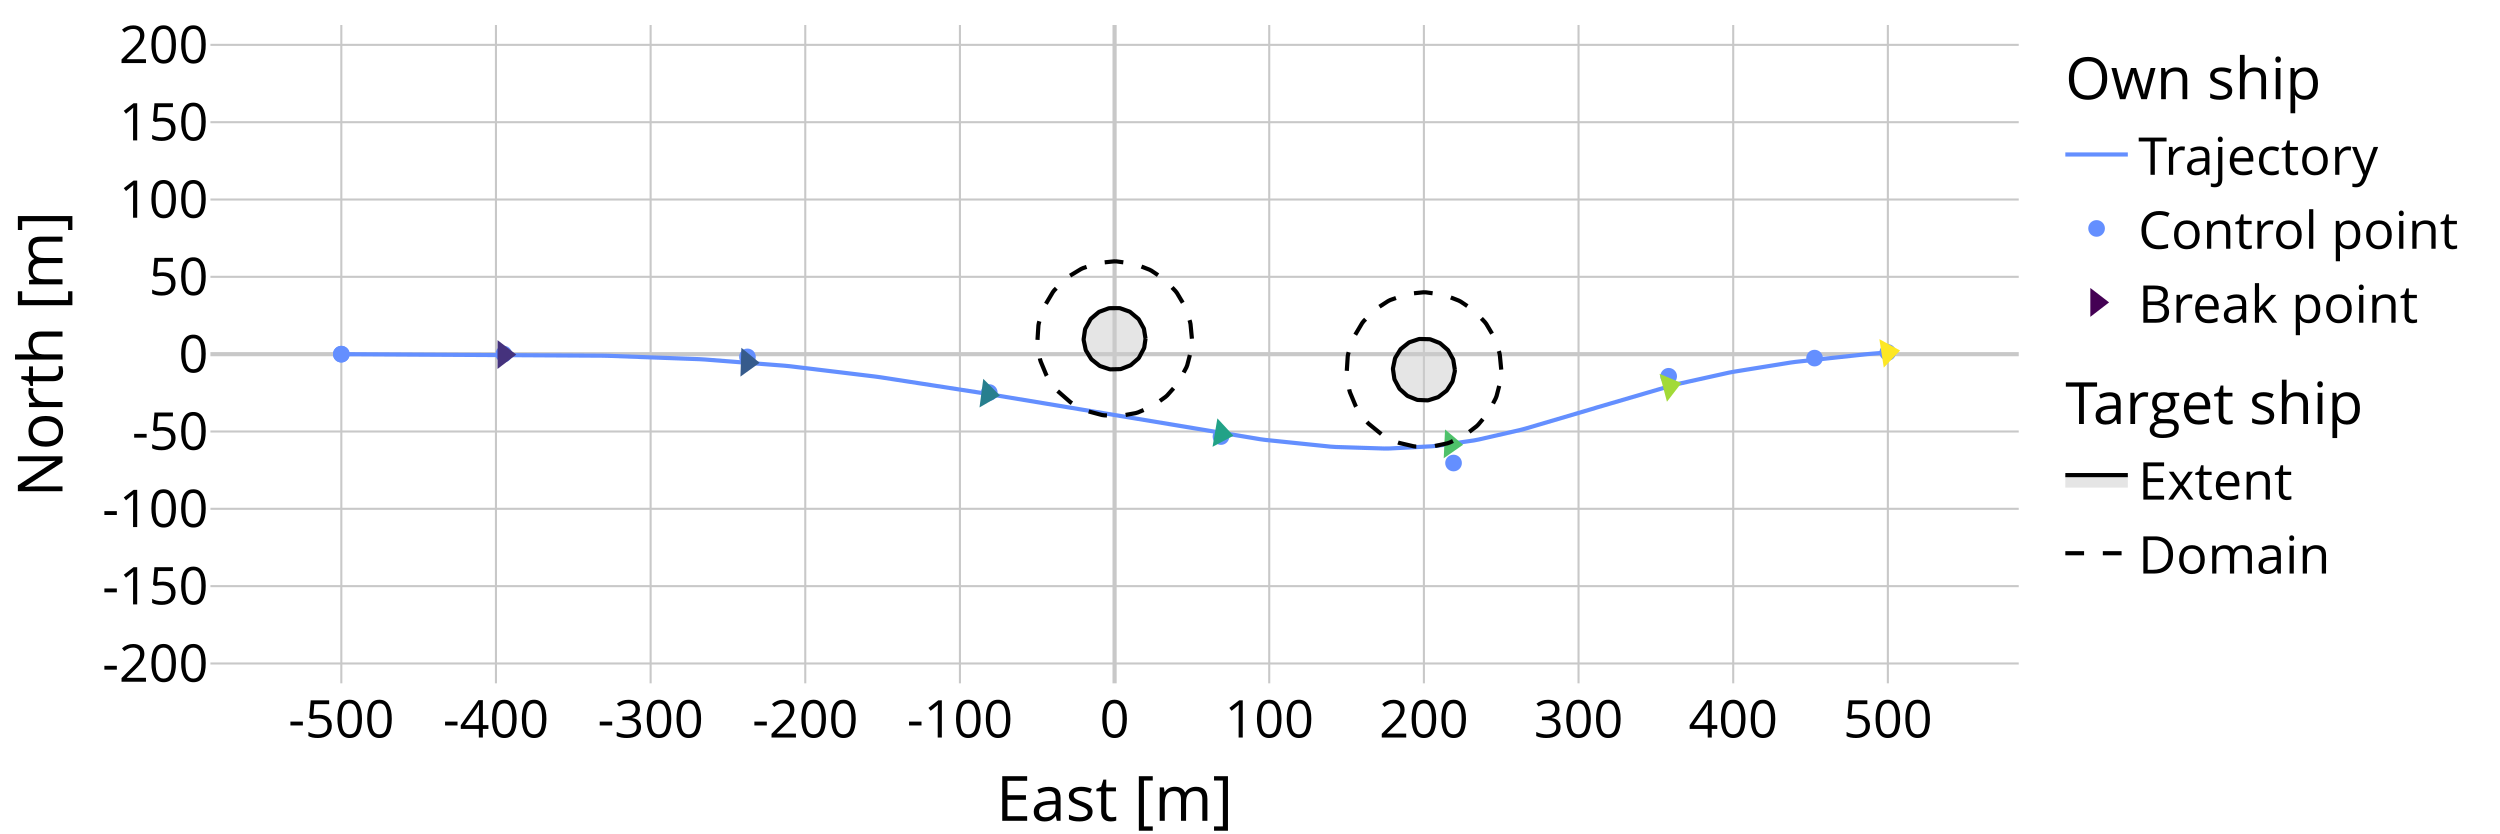
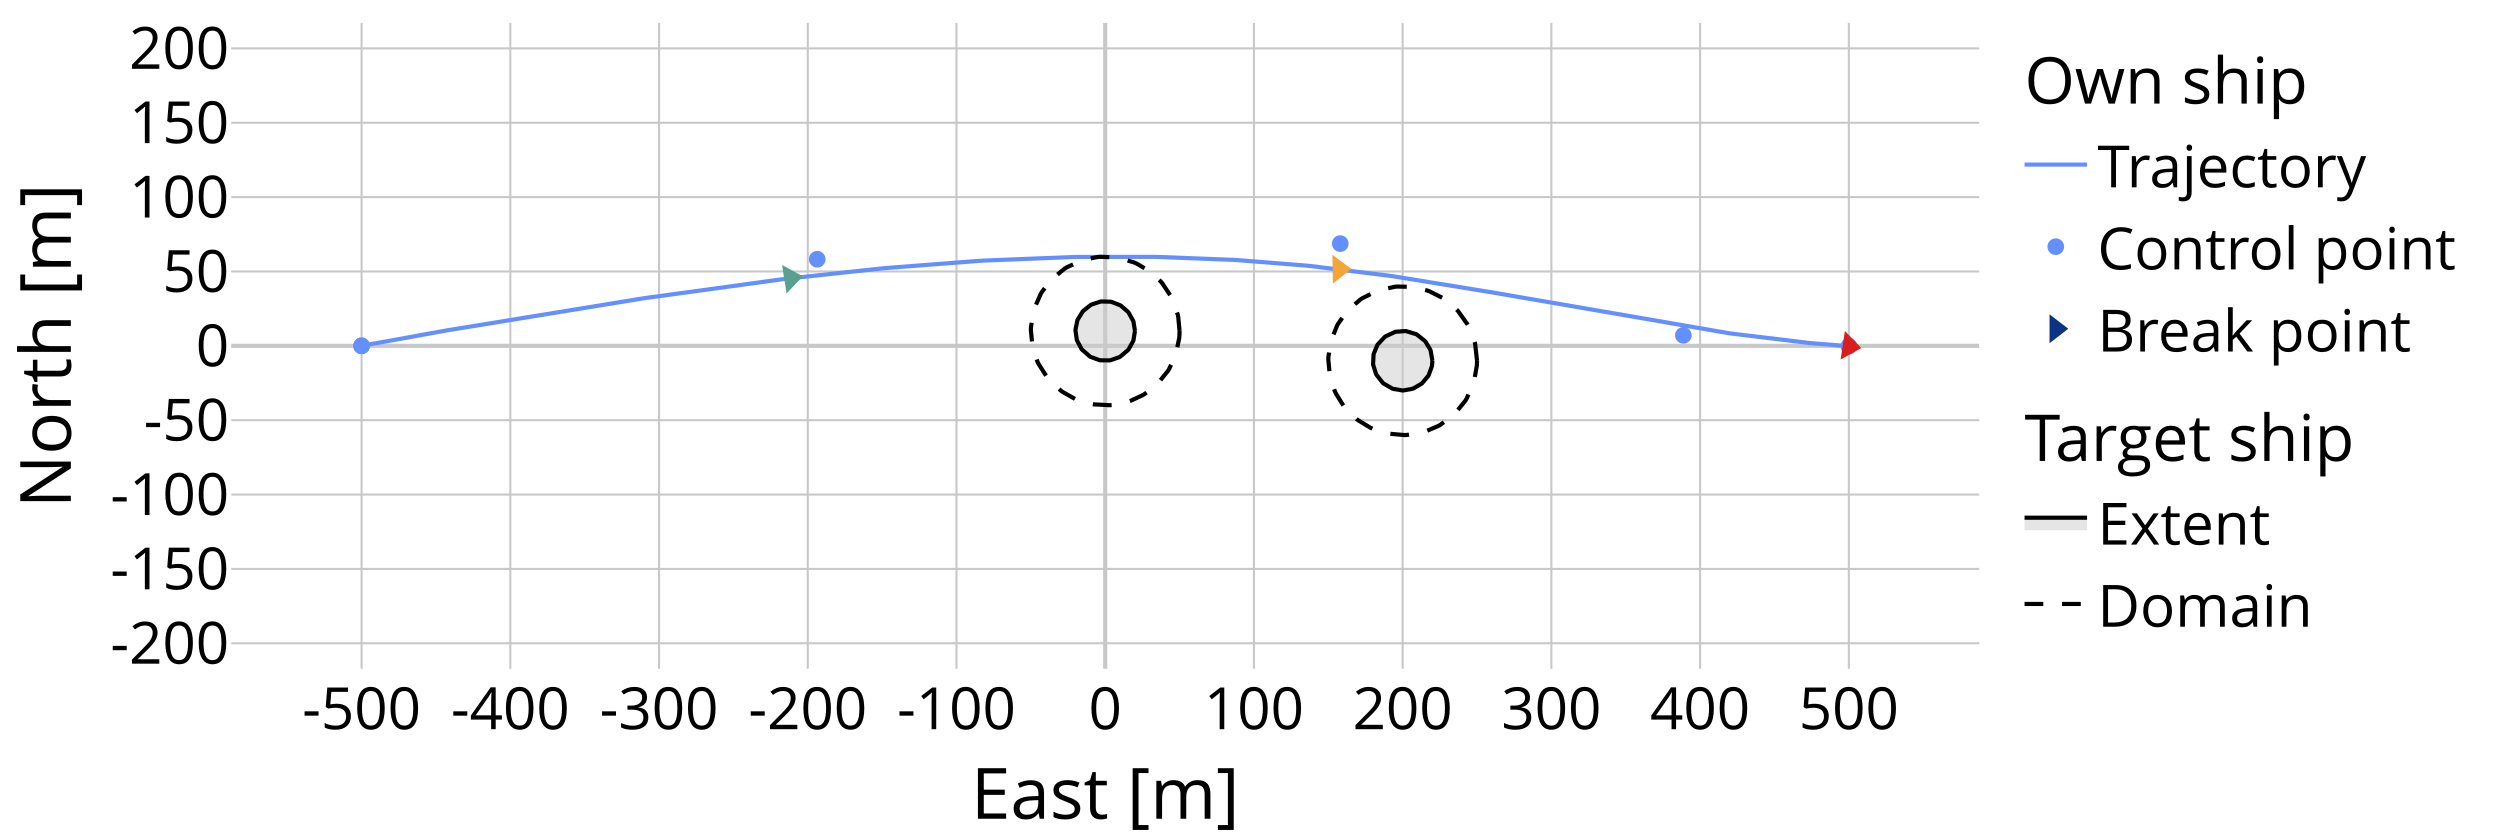
<svg xmlns="http://www.w3.org/2000/svg" class="main-svg" width="1200" height="400" style="" viewBox="0 0 1200 400">
  <rect x="0" y="0" width="1200" height="400" style="fill: rgb(255, 255, 255); fill-opacity: 1;" />
-   <defs id="defs-61a00d">
+   <defs id="defs-e74704">
    <g class="clips">
-       <clipPath id="clip61a00dxyplot" class="plotclip">
-         <rect width="868" height="316" />
+       <clipPath id="clipe74704xyplot" class="plotclip">
+         <rect width="839" height="310" />
      </clipPath>
-       <clipPath class="axesclip" id="clip61a00dx">
-         <rect x="101" y="0" width="868" height="400" />
+       <clipPath class="axesclip" id="clipe74704x">
+         <rect x="111" y="0" width="839" height="400" />
      </clipPath>
-       <clipPath class="axesclip" id="clip61a00dy">
-         <rect x="0" y="12" width="1200" height="316" />
+       <clipPath class="axesclip" id="clipe74704y">
+         <rect x="0" y="11" width="1200" height="310" />
      </clipPath>
-       <clipPath class="axesclip" id="clip61a00dxy">
-         <rect x="101" y="12" width="868" height="316" />
+       <clipPath class="axesclip" id="clipe74704xy">
+         <rect x="111" y="11" width="839" height="310" />
      </clipPath>
    </g>
    <g class="gradients" />
    <g class="patterns" />
  </defs>
  <g class="bglayer" />
  <g class="layer-below">
    <g class="imagelayer" />
    <g class="shapelayer" />
  </g>
  <g class="cartesianlayer">
    <g class="subplot xy">
      <g class="layer-subplot">
        <g class="shapelayer" />
        <g class="imagelayer" />
      </g>
      <g class="minor-gridlayer">
        <g class="x" />
        <g class="y" />
      </g>
      <g class="gridlayer">
        <g class="x">
-           <path class="xgrid crisp" transform="translate(163.83,0)" d="M0,12v316" style="stroke: rgb(200, 200, 200); stroke-opacity: 1; stroke-width: 1px;" />
-           <path class="xgrid crisp" transform="translate(238.06,0)" d="M0,12v316" style="stroke: rgb(200, 200, 200); stroke-opacity: 1; stroke-width: 1px;" />
-           <path class="xgrid crisp" transform="translate(312.3,0)" d="M0,12v316" style="stroke: rgb(200, 200, 200); stroke-opacity: 1; stroke-width: 1px;" />
-           <path class="xgrid crisp" transform="translate(386.53,0)" d="M0,12v316" style="stroke: rgb(200, 200, 200); stroke-opacity: 1; stroke-width: 1px;" />
-           <path class="xgrid crisp" transform="translate(460.77,0)" d="M0,12v316" style="stroke: rgb(200, 200, 200); stroke-opacity: 1; stroke-width: 1px;" />
-           <path class="xgrid crisp" transform="translate(609.23,0)" d="M0,12v316" style="stroke: rgb(200, 200, 200); stroke-opacity: 1; stroke-width: 1px;" />
-           <path class="xgrid crisp" transform="translate(683.47,0)" d="M0,12v316" style="stroke: rgb(200, 200, 200); stroke-opacity: 1; stroke-width: 1px;" />
-           <path class="xgrid crisp" transform="translate(757.7,0)" d="M0,12v316" style="stroke: rgb(200, 200, 200); stroke-opacity: 1; stroke-width: 1px;" />
-           <path class="xgrid crisp" transform="translate(831.94,0)" d="M0,12v316" style="stroke: rgb(200, 200, 200); stroke-opacity: 1; stroke-width: 1px;" />
-           <path class="xgrid crisp" transform="translate(906.17,0)" d="M0,12v316" style="stroke: rgb(200, 200, 200); stroke-opacity: 1; stroke-width: 1px;" />
+           <path class="xgrid crisp" transform="translate(173.56,0)" d="M0,11v310" style="stroke: rgb(200, 200, 200); stroke-opacity: 1; stroke-width: 1px;" />
+           <path class="xgrid crisp" transform="translate(244.95,0)" d="M0,11v310" style="stroke: rgb(200, 200, 200); stroke-opacity: 1; stroke-width: 1px;" />
+           <path class="xgrid crisp" transform="translate(316.34,0)" d="M0,11v310" style="stroke: rgb(200, 200, 200); stroke-opacity: 1; stroke-width: 1px;" />
+           <path class="xgrid crisp" transform="translate(387.73,0)" d="M0,11v310" style="stroke: rgb(200, 200, 200); stroke-opacity: 1; stroke-width: 1px;" />
+           <path class="xgrid crisp" transform="translate(459.11,0)" d="M0,11v310" style="stroke: rgb(200, 200, 200); stroke-opacity: 1; stroke-width: 1px;" />
+           <path class="xgrid crisp" transform="translate(601.89,0)" d="M0,11v310" style="stroke: rgb(200, 200, 200); stroke-opacity: 1; stroke-width: 1px;" />
+           <path class="xgrid crisp" transform="translate(673.27,0)" d="M0,11v310" style="stroke: rgb(200, 200, 200); stroke-opacity: 1; stroke-width: 1px;" />
+           <path class="xgrid crisp" transform="translate(744.66,0)" d="M0,11v310" style="stroke: rgb(200, 200, 200); stroke-opacity: 1; stroke-width: 1px;" />
+           <path class="xgrid crisp" transform="translate(816.05,0)" d="M0,11v310" style="stroke: rgb(200, 200, 200); stroke-opacity: 1; stroke-width: 1px;" />
+           <path class="xgrid crisp" transform="translate(887.44,0)" d="M0,11v310" style="stroke: rgb(200, 200, 200); stroke-opacity: 1; stroke-width: 1px;" />
        </g>
        <g class="y">
-           <path class="ygrid crisp" transform="translate(0,318.47)" d="M101,0h868" style="stroke: rgb(200, 200, 200); stroke-opacity: 1; stroke-width: 1px;" />
-           <path class="ygrid crisp" transform="translate(0,281.35)" d="M101,0h868" style="stroke: rgb(200, 200, 200); stroke-opacity: 1; stroke-width: 1px;" />
-           <path class="ygrid crisp" transform="translate(0,244.23)" d="M101,0h868" style="stroke: rgb(200, 200, 200); stroke-opacity: 1; stroke-width: 1px;" />
-           <path class="ygrid crisp" transform="translate(0,207.12)" d="M101,0h868" style="stroke: rgb(200, 200, 200); stroke-opacity: 1; stroke-width: 1px;" />
-           <path class="ygrid crisp" transform="translate(0,132.88)" d="M101,0h868" style="stroke: rgb(200, 200, 200); stroke-opacity: 1; stroke-width: 1px;" />
-           <path class="ygrid crisp" transform="translate(0,95.77)" d="M101,0h868" style="stroke: rgb(200, 200, 200); stroke-opacity: 1; stroke-width: 1px;" />
-           <path class="ygrid crisp" transform="translate(0,58.65)" d="M101,0h868" style="stroke: rgb(200, 200, 200); stroke-opacity: 1; stroke-width: 1px;" />
-           <path class="ygrid crisp" transform="translate(0,21.53)" d="M101,0h868" style="stroke: rgb(200, 200, 200); stroke-opacity: 1; stroke-width: 1px;" />
+           <path class="ygrid crisp" transform="translate(0,308.77)" d="M111,0h839" style="stroke: rgb(200, 200, 200); stroke-opacity: 1; stroke-width: 1px;" />
+           <path class="ygrid crisp" transform="translate(0,273.08)" d="M111,0h839" style="stroke: rgb(200, 200, 200); stroke-opacity: 1; stroke-width: 1px;" />
+           <path class="ygrid crisp" transform="translate(0,237.39)" d="M111,0h839" style="stroke: rgb(200, 200, 200); stroke-opacity: 1; stroke-width: 1px;" />
+           <path class="ygrid crisp" transform="translate(0,201.69)" d="M111,0h839" style="stroke: rgb(200, 200, 200); stroke-opacity: 1; stroke-width: 1px;" />
+           <path class="ygrid crisp" transform="translate(0,130.31)" d="M111,0h839" style="stroke: rgb(200, 200, 200); stroke-opacity: 1; stroke-width: 1px;" />
+           <path class="ygrid crisp" transform="translate(0,94.61)" d="M111,0h839" style="stroke: rgb(200, 200, 200); stroke-opacity: 1; stroke-width: 1px;" />
+           <path class="ygrid crisp" transform="translate(0,58.92)" d="M111,0h839" style="stroke: rgb(200, 200, 200); stroke-opacity: 1; stroke-width: 1px;" />
+           <path class="ygrid crisp" transform="translate(0,23.23)" d="M111,0h839" style="stroke: rgb(200, 200, 200); stroke-opacity: 1; stroke-width: 1px;" />
        </g>
      </g>
      <g class="zerolinelayer">
-         <path class="xzl zl crisp" transform="translate(535,0)" d="M0,12v316" style="stroke: rgb(200, 200, 200); stroke-opacity: 1; stroke-width: 2px;" />
-         <path class="yzl zl crisp" transform="translate(0,170)" d="M101,0h868" style="stroke: rgb(200, 200, 200); stroke-opacity: 1; stroke-width: 2px;" />
+         <path class="xzl zl crisp" transform="translate(530.5,0)" d="M0,11v310" style="stroke: rgb(200, 200, 200); stroke-opacity: 1; stroke-width: 2px;" />
+         <path class="yzl zl crisp" transform="translate(0,166)" d="M111,0h839" style="stroke: rgb(200, 200, 200); stroke-opacity: 1; stroke-width: 2px;" />
      </g>
      <g class="layer-between">
        <g class="shapelayer" />
        <g class="imagelayer" />
      </g>
      <path class="xlines-below" />
      <path class="ylines-below" />
      <g class="overlines-below" />
      <g class="xaxislayer-below" />
      <g class="yaxislayer-below" />
      <g class="overaxes-below" />
      <g class="overplot">
-         <g class="xy" transform="translate(101,12)" clip-path="url(#clip61a00dxyplot)">
+         <g class="xy" transform="translate(111,11)" clip-path="url(#clipe74704xyplot)">
          <g class="scatterlayer mlayer">
-             <g class="trace scatter traced1a4fd" style="stroke-miterlimit: 2; opacity: 1;">
-               <g class="fills" />
-               <g class="errorbars" />
-               <g class="lines">
-                 <path class="js-line" d="M62.83,158L188.14,158.73L190.87,158.79L234.62,160.4L237.35,160.56L275.54,163.54L278.27,163.81L318.98,168.73L321.68,169.1L370,176.58L372.66,177.02L503.77,198.81L506.38,199.16L537.58,202.38L540.16,202.55L563.36,203.29L565.92,203.27L586.29,202.22L588.82,201.97L606.4,199.42L608.89,198.94L628.72,194.39L631.18,193.74L663.02,184.35L665.46,183.6L702,172.91L704.44,172.29L728.88,166.87L731.33,166.41L758.33,162.05L760.78,161.71L795.26,157.98L797.72,157.77L805.12,157.17" style="vector-effect: none; fill: none; stroke: rgb(100, 143, 255); stroke-opacity: 1; stroke-width: 2px; opacity: 1;" />
-               </g>
-               <g class="points" />
-               <g class="text" />
-             </g>
-             <g class="trace scatter trace607442" style="stroke-miterlimit: 2; opacity: 1;">
+             <g class="trace scatter tracec89504" style="stroke-miterlimit: 2; opacity: 1;">
+               <g class="fills" />
+               <g class="errorbars" />
+               <g class="lines">
+                 <path class="js-line" d="M62.56,155L101.52,147.94L103.48,147.59L196.26,132.44L199.14,132.01L263.58,123.16L266.49,122.81L312.11,117.86L314.9,117.6L358.73,114.23L361.42,114.07L403.8,112.38L406.41,112.33L442.57,112.29L445.12,112.34L480.66,113.72L483.18,113.87L515.81,116.47L518.32,116.72L555.78,121.34L558.28,121.7L608.02,129.82L610.5,130.26L718.6,148.89L721.03,149.23L757.29,153.61L759.7,153.83L776.49,155.17" style="vector-effect: none; fill: none; stroke: rgb(100, 143, 255); stroke-opacity: 1; stroke-width: 2px; opacity: 1;" />
+               </g>
+               <g class="points" />
+               <g class="text" />
+             </g>
+             <g class="trace scatter tracecab021" style="stroke-miterlimit: 2; opacity: 1;">
              <g class="fills" />
              <g class="errorbars" />
              <g class="lines" />
              <g class="points">
-                 <path class="point" transform="translate(62.83,158)" d="M4,0A4,4 0 1,1 0,-4A4,4 0 0,1 4,0Z" style="opacity: 1; stroke-width: 0px; fill: rgb(100, 143, 255); fill-opacity: 1;" />
-                 <path class="point" transform="translate(62.83,158)" d="M4,0A4,4 0 1,1 0,-4A4,4 0 0,1 4,0Z" style="opacity: 1; stroke-width: 0px; fill: rgb(100, 143, 255); fill-opacity: 1;" />
-                 <path class="point" transform="translate(140.81,157.96)" d="M4,0A4,4 0 1,1 0,-4A4,4 0 0,1 4,0Z" style="opacity: 1; stroke-width: 0px; fill: rgb(100, 143, 255); fill-opacity: 1;" />
-                 <path class="point" transform="translate(257.78,159.31)" d="M4,0A4,4 0 1,1 0,-4A4,4 0 0,1 4,0Z" style="opacity: 1; stroke-width: 0px; fill: rgb(100, 143, 255); fill-opacity: 1;" />
-                 <path class="point" transform="translate(373.85,176.42)" d="M4,0A4,4 0 1,1 0,-4A4,4 0 0,1 4,0Z" style="opacity: 1; stroke-width: 0px; fill: rgb(100, 143, 255); fill-opacity: 1;" />
-                 <path class="point" transform="translate(485.07,197.54)" d="M4,0A4,4 0 1,1 0,-4A4,4 0 0,1 4,0Z" style="opacity: 1; stroke-width: 0px; fill: rgb(100, 143, 255); fill-opacity: 1;" />
-                 <path class="point" transform="translate(596.7,210.25)" d="M4,0A4,4 0 1,1 0,-4A4,4 0 0,1 4,0Z" style="opacity: 1; stroke-width: 0px; fill: rgb(100, 143, 255); fill-opacity: 1;" />
-                 <path class="point" transform="translate(699.96,168.61)" d="M4,0A4,4 0 1,1 0,-4A4,4 0 0,1 4,0Z" style="opacity: 1; stroke-width: 0px; fill: rgb(100, 143, 255); fill-opacity: 1;" />
-                 <path class="point" transform="translate(769.99,159.89)" d="M4,0A4,4 0 1,1 0,-4A4,4 0 0,1 4,0Z" style="opacity: 1; stroke-width: 0px; fill: rgb(100, 143, 255); fill-opacity: 1;" />
-                 <path class="point" transform="translate(805.12,157.17)" d="M4,0A4,4 0 1,1 0,-4A4,4 0 0,1 4,0Z" style="opacity: 1; stroke-width: 0px; fill: rgb(100, 143, 255); fill-opacity: 1;" />
-               </g>
-               <g class="text" />
-             </g>
-             <g class="trace scatter trace21393e" style="stroke-miterlimit: 2; opacity: 1;">
+                 <path class="point" transform="translate(62.56,155)" d="M4,0A4,4 0 1,1 0,-4A4,4 0 0,1 4,0Z" style="opacity: 1; stroke-width: 0px; fill: rgb(100, 143, 255); fill-opacity: 1;" />
+                 <path class="point" transform="translate(62.56,155)" d="M4,0A4,4 0 1,1 0,-4A4,4 0 0,1 4,0Z" style="opacity: 1; stroke-width: 0px; fill: rgb(100, 143, 255); fill-opacity: 1;" />
+                 <path class="point" transform="translate(281.26,113.43)" d="M4,0A4,4 0 1,1 0,-4A4,4 0 0,1 4,0Z" style="opacity: 1; stroke-width: 0px; fill: rgb(100, 143, 255); fill-opacity: 1;" />
+                 <path class="point" transform="translate(532.32,105.93)" d="M4,0A4,4 0 1,1 0,-4A4,4 0 0,1 4,0Z" style="opacity: 1; stroke-width: 0px; fill: rgb(100, 143, 255); fill-opacity: 1;" />
+                 <path class="point" transform="translate(697.01,149.95)" d="M4,0A4,4 0 1,1 0,-4A4,4 0 0,1 4,0Z" style="opacity: 1; stroke-width: 0px; fill: rgb(100, 143, 255); fill-opacity: 1;" />
+                 <path class="point" transform="translate(776.49,155.17)" d="M4,0A4,4 0 1,1 0,-4A4,4 0 0,1 4,0Z" style="opacity: 1; stroke-width: 0px; fill: rgb(100, 143, 255); fill-opacity: 1;" />
+               </g>
+               <g class="text" />
+             </g>
+             <g class="trace scatter traced16667" style="stroke-miterlimit: 2; opacity: 1;">
              <g class="fills" />
              <g class="errorbars" />
              <g class="lines" />
              <g class="points">
-                 <path class="point" transform="translate(62.83,158)" d="M0,0Z" style="opacity: 1; stroke-width: 0px; fill: rgb(68, 1, 84); fill-opacity: 1;" />
-                 <path class="point" transform="translate(140.81,158.19)" d="M-2.983,-6.937L-3.017,6.922L6,0.015Z" style="opacity: 1; stroke-width: 0px; fill: rgb(69, 50, 125); fill-opacity: 1;" />
-                 <path class="point" transform="translate(257.63,161.94)" d="M-2.777,-7.023L-3.22,6.83L5.997,0.192Z" style="opacity: 1; stroke-width: 0px; fill: rgb(54, 91, 140); fill-opacity: 1;" />
-                 <path class="point" transform="translate(373.04,177.09)" d="M-2.072,-7.262L-3.877,6.481L5.949,0.781Z" style="opacity: 1; stroke-width: 0px; fill: rgb(39, 127, 142); fill-opacity: 1;" />
-                 <path class="point" transform="translate(485.14,196.14)" d="M-1.797,-7.335L-4.119,6.329L5.915,1.005Z" style="opacity: 1; stroke-width: 0px; fill: rgb(34, 162, 135); fill-opacity: 1;" />
-                 <path class="point" transform="translate(595.3,201.19)" d="M-2.679,-7.06L-3.315,6.785L5.994,0.275Z" style="opacity: 1; stroke-width: 0px; fill: rgb(78, 193, 106); fill-opacity: 1;" />
-                 <path class="point" transform="translate(700.26,173.37)" d="M-4.676,-5.93L-1.124,7.467L5.8,-1.538Z" style="opacity: 1; stroke-width: 0px; fill: rgb(162, 218, 55); fill-opacity: 1;" />
-                 <path class="point" transform="translate(805.12,157.17)" d="M-4.023,-6.391L-1.907,7.307L5.93,-0.916Z" style="opacity: 1; stroke-width: 0px; fill: rgb(253, 231, 37); fill-opacity: 1;" />
-               </g>
-               <g class="text" />
-             </g>
-             <g class="trace scatter trace24b873" style="stroke-miterlimit: 2; opacity: 1;">
+                 <path class="point" transform="translate(62.56,155)" d="M0,0Z" style="opacity: 1; stroke-width: 0px; fill: rgb(12, 51, 131); fill-opacity: 1;" />
+                 <path class="point" transform="translate(268.43,122.57)" d="M-4.042,-6.379L-1.885,7.312L5.927,-0.934Z" style="opacity: 1; stroke-width: 0px; fill: rgb(88, 161, 142); fill-opacity: 1;" />
+                 <path class="point" transform="translate(531.65,118.18)" d="M-3.115,-6.879L-2.884,6.979L5.999,-0.1Z" style="opacity: 1; stroke-width: 0px; fill: rgb(242, 165, 56); fill-opacity: 1;" />
+                 <path class="point" transform="translate(776.49,155.17)" d="M-1.931,-7.3L-4.002,6.404L5.933,0.896Z" style="opacity: 1; stroke-width: 0px; fill: rgb(217, 30, 30); fill-opacity: 1;" />
+               </g>
+               <g class="text" />
+             </g>
+             <g class="trace scatter tracef3eee9" style="stroke-miterlimit: 2; opacity: 1;">
              <g class="fills">
                <g>
-                   <path class="js-fill" d="M448.85,150.58L448.11,145.97L447.96,145.52L445.7,141.44L445.41,141.07L441.49,137.76L441.08,137.53L436.68,135.97L436.22,135.9L431.55,135.93L431.09,136.02L426.71,137.64L426.31,137.88L422.74,140.89L422.44,141.25L419.96,145.74L419.82,146.19L419.15,150.81L419.17,151.28L420.12,155.85L420.29,156.29L422.74,160.26L423.06,160.61L426.71,163.51L427.12,163.74L431.55,165.22L432.01,165.29L436.68,165.18L437.14,165.09L441.49,163.4L441.89,163.15L445.41,160.08L445.7,159.72L448.11,155.19L448.25,154.74L448.85,150.58Z" style="fill: rgb(204, 204, 204); fill-opacity: 0.5; stroke-width: 0;" />
+                   <path class="js-fill" d="M433.78,147.86L433.07,143.43L432.92,143L430.75,139.07L430.47,138.72L427.09,135.77L426.7,135.53L422.52,133.91L422.08,133.82L417.59,133.71L417.14,133.78L412.89,135.21L412.49,135.42L408.98,138.21L408.68,138.55L406.32,142.37L406.15,142.79L405.24,147.19L405.22,147.64L405.86,152.08L406,152.51L408.11,156.47L408.39,156.83L412.1,160.07L412.49,160.3L416.7,161.86L417.14,161.94L421.63,161.98L422.08,161.9L426.31,160.41L426.7,160.19L430.47,157L430.75,156.65L432.92,152.72L433.07,152.29L433.78,147.86Z" style="fill: rgb(204, 204, 204); fill-opacity: 0.5; stroke-width: 0;" />
                </g>
              </g>
              <g class="errorbars" />
              <g class="lines">
-                 <path class="js-line" d="M448.85,150.58L448.11,145.97L447.96,145.52L445.7,141.44L445.41,141.07L441.49,137.76L441.08,137.53L436.68,135.97L436.22,135.9L431.55,135.93L431.09,136.02L426.71,137.64L426.31,137.88L422.74,140.89L422.44,141.25L419.96,145.74L419.82,146.19L419.15,150.81L419.17,151.28L420.12,155.85L420.29,156.29L422.74,160.26L423.06,160.61L426.71,163.51L427.12,163.74L431.55,165.22L432.01,165.29L436.68,165.18L437.14,165.09L441.49,163.4L441.89,163.15L445.41,160.08L445.7,159.72L448.11,155.19L448.25,154.74L448.85,150.58" style="vector-effect: none; fill: none; stroke: rgb(0, 0, 0); stroke-opacity: 1; stroke-width: 2px; opacity: 1;" />
-               </g>
-               <g class="points" />
-               <g class="text" />
-             </g>
-             <g class="trace scatter traced7a75f" style="stroke-miterlimit: 2; opacity: 1;">
-               <g class="fills" />
-               <g class="errorbars" />
-               <g class="lines">
-                 <path class="js-line" d="M471.12,150.58L470.45,143.59L470.21,142.44L468.03,135.77L467.55,134.7L463.96,128.66L463.25,127.73L458.43,122.63L457.53,121.87L451.71,117.95L450.67,117.41L444.12,114.87L442.99,114.56L434.88,113.47L433.71,113.46L426.72,114.18L425.58,114.43L418.92,116.66L417.86,117.15L411.85,120.79L410.92,121.5L405.11,127.27L404.39,128.19L400.2,135.23L399.74,136.3L397.66,143.01L397.44,144.16L396.92,152.33L397,153.5L398.21,160.42L398.54,161.54L401.24,168.03L401.81,169.05L405.86,174.78L406.64,175.66L412.8,181.05L413.78,181.7L420,184.95L421.09,185.38L427.88,187.19L429.03,187.36L436.05,187.64L437.22,187.55L444.12,186.29L445.25,185.95L451.71,183.2L452.73,182.62L458.43,178.52L459.3,177.74L463.96,172.49L464.64,171.53L468.48,164.31L468.9,163.21L470.66,156.41L470.82,155.25L471.12,150.58" style="vector-effect: none; fill: none; stroke: rgb(0, 0, 0); stroke-opacity: 1; stroke-dasharray: 9px, 9px; stroke-width: 2px; opacity: 1;" />
-               </g>
-               <g class="points" />
-               <g class="text" />
-             </g>
-             <g class="trace scatter trace95a30c" style="stroke-miterlimit: 2; opacity: 1;">
+                 <path class="js-line" d="M433.78,147.86L433.07,143.43L432.92,143L430.75,139.07L430.47,138.72L427.09,135.77L426.7,135.53L422.52,133.91L422.08,133.82L417.59,133.71L417.14,133.78L412.89,135.21L412.49,135.42L408.98,138.21L408.68,138.55L406.32,142.37L406.15,142.79L405.24,147.19L405.22,147.64L405.86,152.08L406,152.51L408.11,156.47L408.39,156.83L412.1,160.07L412.49,160.3L416.7,161.86L417.14,161.94L421.63,161.98L422.08,161.9L426.31,160.41L426.7,160.19L430.47,157L430.75,156.65L432.92,152.72L433.07,152.29L433.78,147.86" style="vector-effect: none; fill: none; stroke: rgb(0, 0, 0); stroke-opacity: 1; stroke-width: 2px; opacity: 1;" />
+               </g>
+               <g class="points" />
+               <g class="text" />
+             </g>
+             <g class="trace scatter traceb23bd9" style="stroke-miterlimit: 2; opacity: 1;">
+               <g class="fills" />
+               <g class="errorbars" />
+               <g class="lines">
+                 <path class="js-line" d="M455.19,147.86L454.55,141.14L454.33,140.04L451.76,132.59L451.26,131.58L446.92,125.01L446.19,124.16L441.25,119.56L440.34,118.89L434.51,115.48L433.48,115.02L425.94,112.75L424.83,112.57L416.97,112.26L415.84,112.36L409.22,113.68L408.15,114.02L401.01,117.33L400.05,117.93L393.96,122.92L393.19,123.74L389.12,129.13L388.54,130.1L385.4,137.31L385.08,138.4L383.85,146.17L383.81,147.3L384.56,155.14L384.8,156.23L387,162.62L387.48,163.64L391.72,170.27L392.44,171.14L398.2,176.5L399.12,177.16L405,180.48L406.04,180.92L412.5,182.86L413.61,183.07L421.47,183.5L422.6,183.42L430.32,181.88L431.38,181.52L437.51,178.68L438.47,178.09L443.83,173.98L444.64,173.2L449.58,167.07L450.17,166.11L453.06,160.01L453.43,158.94L455.03,151.24L455.12,150.11L455.19,147.86" style="vector-effect: none; fill: none; stroke: rgb(0, 0, 0); stroke-opacity: 1; stroke-dasharray: 9px, 9px; stroke-width: 2px; opacity: 1;" />
+               </g>
+               <g class="points" />
+               <g class="text" />
+             </g>
+             <g class="trace scatter trace86e849" style="stroke-miterlimit: 2; opacity: 1;">
              <g class="fills">
                <g>
-                   <path class="js-fill" d="M597.32,165.42L596.58,160.81L596.43,160.37L594.17,156.28L593.88,155.92L590.36,152.85L589.96,152.6L585.61,150.91L585.15,150.82L580.48,150.71L580.02,150.78L575.59,152.26L575.18,152.49L571.53,155.39L571.21,155.74L568.76,159.71L568.59,160.15L567.64,164.72L567.62,165.19L568.29,169.81L568.43,170.26L570.63,174.38L570.91,174.75L574.38,177.87L574.78,178.12L579.1,179.88L579.56,179.98L584.22,180.17L584.69,180.1L589.14,178.69L589.55,178.47L593.25,175.63L593.57,175.28L596.08,171.35L596.26,170.92L597.29,166.36L597.31,165.89L597.32,165.42Z" style="fill: rgb(204, 204, 204); fill-opacity: 0.5; stroke-width: 0;" />
+                   <path class="js-fill" d="M576.55,162.14L575.7,157.28L575.54,156.86L573.24,153L572.95,152.66L569.09,149.59L568.69,149.38L563.96,147.96L563.51,147.92L559.03,148.23L558.6,148.34L554.12,150.42L553.75,150.68L550.36,154.27L550.12,154.65L548.4,158.79L548.3,159.23L548.08,163.71L548.14,164.16L549.47,168.45L549.67,168.85L552.71,172.74L553.05,173.04L557.31,175.52L557.73,175.67L562.16,176.42L562.61,176.41L567.03,175.6L567.45,175.44L571.33,173.18L571.67,172.89L574.54,169.44L574.77,169.05L576.3,164.83L576.37,164.38L576.55,162.14Z" style="fill: rgb(204, 204, 204); fill-opacity: 0.5; stroke-width: 0;" />
                </g>
              </g>
              <g class="errorbars" />
              <g class="lines">
-                 <path class="js-line" d="M597.32,165.42L596.58,160.81L596.43,160.37L594.17,156.28L593.88,155.92L590.36,152.85L589.96,152.6L585.61,150.91L585.15,150.82L580.48,150.71L580.02,150.78L575.59,152.26L575.18,152.49L571.53,155.39L571.21,155.74L568.76,159.71L568.59,160.15L567.64,164.72L567.62,165.19L568.29,169.81L568.43,170.26L570.63,174.38L570.91,174.75L574.38,177.87L574.78,178.12L579.1,179.88L579.56,179.98L584.22,180.17L584.69,180.1L589.14,178.69L589.55,178.47L593.25,175.63L593.57,175.28L596.08,171.35L596.26,170.92L597.29,166.36L597.31,165.89L597.32,165.42" style="vector-effect: none; fill: none; stroke: rgb(0, 0, 0); stroke-opacity: 1; stroke-width: 2px; opacity: 1;" />
-               </g>
-               <g class="points" />
-               <g class="text" />
-             </g>
-             <g class="trace scatter trace786a92" style="stroke-miterlimit: 2; opacity: 1;">
-               <g class="fills" />
-               <g class="errorbars" />
-               <g class="lines">
-                 <path class="js-line" d="M619.59,165.42L618.92,158.43L618.68,157.29L616.5,150.61L616.02,149.55L612.43,143.51L611.72,142.58L606.9,137.48L606,136.72L600.18,132.8L599.14,132.26L592.59,129.71L591.46,129.41L583.35,128.32L582.18,128.31L575.19,129.03L574.05,129.27L566.33,132L565.28,132.53L559.39,136.35L558.49,137.09L553.58,142.12L552.86,143.04L548.67,150.08L548.21,151.15L546.13,157.86L545.91,159.01L545.39,167.18L545.47,168.35L546.68,175.27L547.01,176.39L549.71,182.87L550.28,183.9L555.11,190.51L555.91,191.36L562.25,196.55L563.24,197.17L569.56,200.22L570.67,200.61L577.5,202.21L578.67,202.35L585.69,202.4L586.85,202.28L593.72,200.8L594.83,200.42L601.2,197.47L602.2,196.86L607.77,192.59L608.61,191.77L613.11,186.38L613.75,185.4L616.95,179.15L617.37,178.06L619.13,171.26L619.29,170.1L619.59,165.42" style="vector-effect: none; fill: none; stroke: rgb(0, 0, 0); stroke-opacity: 1; stroke-dasharray: 9px, 9px; stroke-width: 2px; opacity: 1;" />
+                 <path class="js-line" d="M576.55,162.14L575.7,157.28L575.54,156.86L573.24,153L572.95,152.66L569.09,149.59L568.69,149.38L563.96,147.96L563.51,147.92L559.03,148.23L558.6,148.34L554.12,150.42L553.75,150.68L550.36,154.27L550.12,154.65L548.4,158.79L548.3,159.23L548.08,163.71L548.14,164.16L549.47,168.45L549.67,168.85L552.71,172.74L553.05,173.04L557.31,175.52L557.73,175.67L562.16,176.42L562.61,176.41L567.03,175.6L567.45,175.44L571.33,173.18L571.67,172.89L574.54,169.44L574.77,169.05L576.3,164.83L576.37,164.38L576.55,162.14" style="vector-effect: none; fill: none; stroke: rgb(0, 0, 0); stroke-opacity: 1; stroke-width: 2px; opacity: 1;" />
+               </g>
+               <g class="points" />
+               <g class="text" />
+             </g>
+             <g class="trace scatter trace8aba06" style="stroke-miterlimit: 2; opacity: 1;">
+               <g class="fills" />
+               <g class="errorbars" />
+               <g class="lines">
+                 <path class="js-line" d="M597.97,162.14L597.1,154.31L596.84,153.22L594.04,145.86L593.51,144.86L588.96,138.44L588.2,137.61L582.19,132.52L581.25,131.91L575.21,128.87L574.16,128.48L567.61,126.85L566.49,126.7L559.74,126.54L558.62,126.63L550.92,128.3L549.86,128.67L542.83,132.21L541.89,132.84L535.96,138.02L535.22,138.86L531.32,144.37L530.77,145.36L527.86,152.67L527.58,153.77L526.62,160.45L526.59,161.58L527.33,169.41L527.58,170.51L529.77,176.9L530.26,177.92L533.8,183.66L534.49,184.55L540.08,190.1L540.98,190.78L546.75,194.28L547.77,194.75L554.17,196.9L555.28,197.14L563.12,197.82L564.25,197.78L572.01,196.48L573.09,196.15L579.3,193.51L580.28,192.96L586.6,188.26L587.41,187.48L592.36,181.35L592.95,180.39L596.2,173.22L596.54,172.15L597.9,164.39L597.95,163.27L597.97,162.14" style="vector-effect: none; fill: none; stroke: rgb(0, 0, 0); stroke-opacity: 1; stroke-dasharray: 9px, 9px; stroke-width: 2px; opacity: 1;" />
              </g>
              <g class="points" />
              <g class="text" />
            </g>
          </g>
        </g>
      </g>
      <path class="xlines-above crisp" d="M0,0" style="fill: none;" />
      <path class="ylines-above crisp" d="M0,0" style="fill: none;" />
      <g class="overlines-above" />
      <g class="xaxislayer-above">
        <g class="xtick">
-           <text text-anchor="middle" x="0" y="354" transform="translate(163.83,0)" style="font-family: 'Open Sans', verdana, arial, sans-serif; font-size: 25px; fill: rgb(0, 0, 0); fill-opacity: 1; white-space: pre; opacity: 1;">-500</text>
-         </g>
-         <g class="xtick">
-           <text text-anchor="middle" x="0" y="354" style="font-family: 'Open Sans', verdana, arial, sans-serif; font-size: 25px; fill: rgb(0, 0, 0); fill-opacity: 1; white-space: pre; opacity: 1;" transform="translate(238.06,0)">-400</text>
-         </g>
-         <g class="xtick">
-           <text text-anchor="middle" x="0" y="354" style="font-family: 'Open Sans', verdana, arial, sans-serif; font-size: 25px; fill: rgb(0, 0, 0); fill-opacity: 1; white-space: pre; opacity: 1;" transform="translate(312.3,0)">-300</text>
-         </g>
-         <g class="xtick">
-           <text text-anchor="middle" x="0" y="354" style="font-family: 'Open Sans', verdana, arial, sans-serif; font-size: 25px; fill: rgb(0, 0, 0); fill-opacity: 1; white-space: pre; opacity: 1;" transform="translate(386.53,0)">-200</text>
-         </g>
-         <g class="xtick">
-           <text text-anchor="middle" x="0" y="354" style="font-family: 'Open Sans', verdana, arial, sans-serif; font-size: 25px; fill: rgb(0, 0, 0); fill-opacity: 1; white-space: pre; opacity: 1;" transform="translate(460.77,0)">-100</text>
-         </g>
-         <g class="xtick">
-           <text text-anchor="middle" x="0" y="354" style="font-family: 'Open Sans', verdana, arial, sans-serif; font-size: 25px; fill: rgb(0, 0, 0); fill-opacity: 1; white-space: pre; opacity: 1;" transform="translate(535,0)">0</text>
-         </g>
-         <g class="xtick">
-           <text text-anchor="middle" x="0" y="354" style="font-family: 'Open Sans', verdana, arial, sans-serif; font-size: 25px; fill: rgb(0, 0, 0); fill-opacity: 1; white-space: pre; opacity: 1;" transform="translate(609.23,0)">100</text>
-         </g>
-         <g class="xtick">
-           <text text-anchor="middle" x="0" y="354" style="font-family: 'Open Sans', verdana, arial, sans-serif; font-size: 25px; fill: rgb(0, 0, 0); fill-opacity: 1; white-space: pre; opacity: 1;" transform="translate(683.47,0)">200</text>
-         </g>
-         <g class="xtick">
-           <text text-anchor="middle" x="0" y="354" style="font-family: 'Open Sans', verdana, arial, sans-serif; font-size: 25px; fill: rgb(0, 0, 0); fill-opacity: 1; white-space: pre; opacity: 1;" transform="translate(757.7,0)">300</text>
-         </g>
-         <g class="xtick">
-           <text text-anchor="middle" x="0" y="354" style="font-family: 'Open Sans', verdana, arial, sans-serif; font-size: 25px; fill: rgb(0, 0, 0); fill-opacity: 1; white-space: pre; opacity: 1;" transform="translate(831.94,0)">400</text>
-         </g>
-         <g class="xtick">
-           <text text-anchor="middle" x="0" y="354" style="font-family: 'Open Sans', verdana, arial, sans-serif; font-size: 25px; fill: rgb(0, 0, 0); fill-opacity: 1; white-space: pre; opacity: 1;" transform="translate(906.17,0)">500</text>
+           <text text-anchor="middle" x="0" y="350" transform="translate(173.56,0)" style="font-family: 'Open Sans', verdana, arial, sans-serif; font-size: 28px; fill: rgb(0, 0, 0); fill-opacity: 1; white-space: pre; opacity: 1;">-500</text>
+         </g>
+         <g class="xtick">
+           <text text-anchor="middle" x="0" y="350" style="font-family: 'Open Sans', verdana, arial, sans-serif; font-size: 28px; fill: rgb(0, 0, 0); fill-opacity: 1; white-space: pre; opacity: 1;" transform="translate(244.95,0)">-400</text>
+         </g>
+         <g class="xtick">
+           <text text-anchor="middle" x="0" y="350" style="font-family: 'Open Sans', verdana, arial, sans-serif; font-size: 28px; fill: rgb(0, 0, 0); fill-opacity: 1; white-space: pre; opacity: 1;" transform="translate(316.34,0)">-300</text>
+         </g>
+         <g class="xtick">
+           <text text-anchor="middle" x="0" y="350" style="font-family: 'Open Sans', verdana, arial, sans-serif; font-size: 28px; fill: rgb(0, 0, 0); fill-opacity: 1; white-space: pre; opacity: 1;" transform="translate(387.73,0)">-200</text>
+         </g>
+         <g class="xtick">
+           <text text-anchor="middle" x="0" y="350" style="font-family: 'Open Sans', verdana, arial, sans-serif; font-size: 28px; fill: rgb(0, 0, 0); fill-opacity: 1; white-space: pre; opacity: 1;" transform="translate(459.11,0)">-100</text>
+         </g>
+         <g class="xtick">
+           <text text-anchor="middle" x="0" y="350" style="font-family: 'Open Sans', verdana, arial, sans-serif; font-size: 28px; fill: rgb(0, 0, 0); fill-opacity: 1; white-space: pre; opacity: 1;" transform="translate(530.5,0)">0</text>
+         </g>
+         <g class="xtick">
+           <text text-anchor="middle" x="0" y="350" style="font-family: 'Open Sans', verdana, arial, sans-serif; font-size: 28px; fill: rgb(0, 0, 0); fill-opacity: 1; white-space: pre; opacity: 1;" transform="translate(601.89,0)">100</text>
+         </g>
+         <g class="xtick">
+           <text text-anchor="middle" x="0" y="350" style="font-family: 'Open Sans', verdana, arial, sans-serif; font-size: 28px; fill: rgb(0, 0, 0); fill-opacity: 1; white-space: pre; opacity: 1;" transform="translate(673.27,0)">200</text>
+         </g>
+         <g class="xtick">
+           <text text-anchor="middle" x="0" y="350" style="font-family: 'Open Sans', verdana, arial, sans-serif; font-size: 28px; fill: rgb(0, 0, 0); fill-opacity: 1; white-space: pre; opacity: 1;" transform="translate(744.66,0)">300</text>
+         </g>
+         <g class="xtick">
+           <text text-anchor="middle" x="0" y="350" style="font-family: 'Open Sans', verdana, arial, sans-serif; font-size: 28px; fill: rgb(0, 0, 0); fill-opacity: 1; white-space: pre; opacity: 1;" transform="translate(816.05,0)">400</text>
+         </g>
+         <g class="xtick">
+           <text text-anchor="middle" x="0" y="350" style="font-family: 'Open Sans', verdana, arial, sans-serif; font-size: 28px; fill: rgb(0, 0, 0); fill-opacity: 1; white-space: pre; opacity: 1;" transform="translate(887.44,0)">500</text>
        </g>
      </g>
      <g class="yaxislayer-above">
        <g class="ytick">
-           <text text-anchor="end" x="100" y="8.75" transform="translate(0,318.47)" style="font-family: 'Open Sans', verdana, arial, sans-serif; font-size: 25px; fill: rgb(0, 0, 0); fill-opacity: 1; white-space: pre; opacity: 1;">-200</text>
-         </g>
-         <g class="ytick">
-           <text text-anchor="end" x="100" y="8.75" style="font-family: 'Open Sans', verdana, arial, sans-serif; font-size: 25px; fill: rgb(0, 0, 0); fill-opacity: 1; white-space: pre; opacity: 1;" transform="translate(0,281.35)">-150</text>
-         </g>
-         <g class="ytick">
-           <text text-anchor="end" x="100" y="8.75" style="font-family: 'Open Sans', verdana, arial, sans-serif; font-size: 25px; fill: rgb(0, 0, 0); fill-opacity: 1; white-space: pre; opacity: 1;" transform="translate(0,244.23)">-100</text>
-         </g>
-         <g class="ytick">
-           <text text-anchor="end" x="100" y="8.75" style="font-family: 'Open Sans', verdana, arial, sans-serif; font-size: 25px; fill: rgb(0, 0, 0); fill-opacity: 1; white-space: pre; opacity: 1;" transform="translate(0,207.12)">-50</text>
-         </g>
-         <g class="ytick">
-           <text text-anchor="end" x="100" y="8.75" style="font-family: 'Open Sans', verdana, arial, sans-serif; font-size: 25px; fill: rgb(0, 0, 0); fill-opacity: 1; white-space: pre; opacity: 1;" transform="translate(0,170)">0</text>
-         </g>
-         <g class="ytick">
-           <text text-anchor="end" x="100" y="8.75" style="font-family: 'Open Sans', verdana, arial, sans-serif; font-size: 25px; fill: rgb(0, 0, 0); fill-opacity: 1; white-space: pre; opacity: 1;" transform="translate(0,132.88)">50</text>
-         </g>
-         <g class="ytick">
-           <text text-anchor="end" x="100" y="8.75" style="font-family: 'Open Sans', verdana, arial, sans-serif; font-size: 25px; fill: rgb(0, 0, 0); fill-opacity: 1; white-space: pre; opacity: 1;" transform="translate(0,95.77)">100</text>
-         </g>
-         <g class="ytick">
-           <text text-anchor="end" x="100" y="8.75" style="font-family: 'Open Sans', verdana, arial, sans-serif; font-size: 25px; fill: rgb(0, 0, 0); fill-opacity: 1; white-space: pre; opacity: 1;" transform="translate(0,58.65)">150</text>
-         </g>
-         <g class="ytick">
-           <text text-anchor="end" x="100" y="8.75" style="font-family: 'Open Sans', verdana, arial, sans-serif; font-size: 25px; fill: rgb(0, 0, 0); fill-opacity: 1; white-space: pre; opacity: 1;" transform="translate(0,21.53)">200</text>
+           <text text-anchor="end" x="110" y="9.8" transform="translate(0,308.77)" style="font-family: 'Open Sans', verdana, arial, sans-serif; font-size: 28px; fill: rgb(0, 0, 0); fill-opacity: 1; white-space: pre; opacity: 1;">-200</text>
+         </g>
+         <g class="ytick">
+           <text text-anchor="end" x="110" y="9.8" style="font-family: 'Open Sans', verdana, arial, sans-serif; font-size: 28px; fill: rgb(0, 0, 0); fill-opacity: 1; white-space: pre; opacity: 1;" transform="translate(0,273.08)">-150</text>
+         </g>
+         <g class="ytick">
+           <text text-anchor="end" x="110" y="9.8" style="font-family: 'Open Sans', verdana, arial, sans-serif; font-size: 28px; fill: rgb(0, 0, 0); fill-opacity: 1; white-space: pre; opacity: 1;" transform="translate(0,237.39)">-100</text>
+         </g>
+         <g class="ytick">
+           <text text-anchor="end" x="110" y="9.8" style="font-family: 'Open Sans', verdana, arial, sans-serif; font-size: 28px; fill: rgb(0, 0, 0); fill-opacity: 1; white-space: pre; opacity: 1;" transform="translate(0,201.69)">-50</text>
+         </g>
+         <g class="ytick">
+           <text text-anchor="end" x="110" y="9.8" style="font-family: 'Open Sans', verdana, arial, sans-serif; font-size: 28px; fill: rgb(0, 0, 0); fill-opacity: 1; white-space: pre; opacity: 1;" transform="translate(0,166)">0</text>
+         </g>
+         <g class="ytick">
+           <text text-anchor="end" x="110" y="9.8" style="font-family: 'Open Sans', verdana, arial, sans-serif; font-size: 28px; fill: rgb(0, 0, 0); fill-opacity: 1; white-space: pre; opacity: 1;" transform="translate(0,130.31)">50</text>
+         </g>
+         <g class="ytick">
+           <text text-anchor="end" x="110" y="9.8" style="font-family: 'Open Sans', verdana, arial, sans-serif; font-size: 28px; fill: rgb(0, 0, 0); fill-opacity: 1; white-space: pre; opacity: 1;" transform="translate(0,94.61)">100</text>
+         </g>
+         <g class="ytick">
+           <text text-anchor="end" x="110" y="9.8" style="font-family: 'Open Sans', verdana, arial, sans-serif; font-size: 28px; fill: rgb(0, 0, 0); fill-opacity: 1; white-space: pre; opacity: 1;" transform="translate(0,58.92)">150</text>
+         </g>
+         <g class="ytick">
+           <text text-anchor="end" x="110" y="9.8" style="font-family: 'Open Sans', verdana, arial, sans-serif; font-size: 28px; fill: rgb(0, 0, 0); fill-opacity: 1; white-space: pre; opacity: 1;" transform="translate(0,23.23)">200</text>
        </g>
      </g>
      <g class="overaxes-above" />
    </g>
  </g>
  <g class="polarlayer" />
  <g class="smithlayer" />
  <g class="ternarylayer" />
  <g class="geolayer" />
  <g class="funnelarealayer" />
  <g class="pielayer" />
  <g class="iciclelayer" />
  <g class="treemaplayer" />
  <g class="sunburstlayer" />
  <g class="glimages" />
-   <defs id="topdefs-61a00d">
+   <defs id="topdefs-e74704">
    <g class="clips" />
-     <clipPath id="legend61a00d">
-       <rect width="209" height="277" x="0" y="0" />
+     <clipPath id="legende74704">
+       <rect width="228" height="304" x="0" y="0" />
    </clipPath>
  </defs>
  <g class="layer-above">
    <g class="imagelayer" />
    <g class="shapelayer" />
  </g>
  <g class="infolayer">
-     <g class="legend" pointer-events="all" transform="translate(986.36,12)">
-       <rect class="bg" shape-rendering="crispEdges" width="209" height="277" x="0" y="0" style="stroke: rgb(68, 68, 68); stroke-opacity: 1; fill: rgb(255, 255, 255); fill-opacity: 1; stroke-width: 0px;" />
-       <g class="scrollbox" transform="" clip-path="url(#legend61a00d)">
+     <g class="legend" pointer-events="all" transform="translate(966.78,11)">
+       <rect class="bg" shape-rendering="crispEdges" width="228" height="304" x="0" y="0" style="stroke: rgb(68, 68, 68); stroke-opacity: 1; fill: rgb(255, 255, 255); fill-opacity: 1; stroke-width: 0px;" />
+       <g class="scrollbox" transform="" clip-path="url(#legende74704)">
        <g class="groups" transform="">
-           <g class="traces" transform="translate(0,24.7)" style="opacity: 1;">
-             <text class="legendtext" text-anchor="start" x="5" y="10.92" style="font-family: 'Open Sans', verdana, arial, sans-serif; font-size: 28px; fill: rgb(0, 0, 0); fill-opacity: 1; white-space: pre;">Own ship</text>
+           <g class="traces" transform="translate(0,26.65)" style="opacity: 1;">
+             <text class="legendtext" text-anchor="start" x="5" y="12.09" style="font-family: 'Open Sans', verdana, arial, sans-serif; font-size: 31px; fill: rgb(0, 0, 0); fill-opacity: 1; white-space: pre;">Own ship</text>
            <g class="layers">
              <g class="legendfill" />
              <g class="legendlines" />
              <g class="legendsymbols">
                <g class="legendpoints" />
              </g>
            </g>
-             <rect class="legendtoggle" x="0" y="-19.7" width="203.234" height="39.4" style="fill: rgb(0, 0, 0); fill-opacity: 0;" />
-           </g>
-           <g class="traces" transform="translate(0,62.15)" style="opacity: 1;">
-             <text class="legendtext" text-anchor="start" x="40" y="9.75" style="font-family: 'Open Sans', verdana, arial, sans-serif; font-size: 25px; fill: rgb(0, 0, 0); fill-opacity: 1; white-space: pre;">Trajectory</text>
+             <rect class="legendtoggle" x="0" y="-21.65" width="222.656" height="43.3" style="fill: rgb(0, 0, 0); fill-opacity: 0;" />
+           </g>
+           <g class="traces" transform="translate(0,68)" style="opacity: 1;">
+             <text class="legendtext" text-anchor="start" x="40" y="10.92" style="font-family: 'Open Sans', verdana, arial, sans-serif; font-size: 28px; fill: rgb(0, 0, 0); fill-opacity: 1; white-space: pre;">Trajectory</text>
            <g class="layers" style="opacity: 1;">
              <g class="legendfill" />
              <g class="legendlines">
                <path class="js-line" d="M5,0h30" style="fill: none; stroke: rgb(100, 143, 255); stroke-opacity: 1; stroke-width: 2px;" />
              </g>
              <g class="legendsymbols">
                <g class="legendpoints" />
              </g>
            </g>
-             <rect class="legendtoggle" x="0" y="-17.75" width="203.234" height="35.5" style="fill: rgb(0, 0, 0); fill-opacity: 0;" />
-           </g>
-           <g class="traces" transform="translate(0,97.65)" style="opacity: 1;">
-             <text class="legendtext" text-anchor="start" x="40" y="9.75" style="font-family: 'Open Sans', verdana, arial, sans-serif; font-size: 25px; fill: rgb(0, 0, 0); fill-opacity: 1; white-space: pre;">Control point</text>
+             <rect class="legendtoggle" x="0" y="-19.7" width="222.656" height="39.4" style="fill: rgb(0, 0, 0); fill-opacity: 0;" />
+           </g>
+           <g class="traces" transform="translate(0,107.4)" style="opacity: 1;">
+             <text class="legendtext" text-anchor="start" x="40" y="10.92" style="font-family: 'Open Sans', verdana, arial, sans-serif; font-size: 28px; fill: rgb(0, 0, 0); fill-opacity: 1; white-space: pre;">Control point</text>
            <g class="layers" style="opacity: 1;">
              <g class="legendfill" />
              <g class="legendlines" />
              <g class="legendsymbols">
                <g class="legendpoints">
                  <path class="scatterpts" transform="translate(20,0)" d="M4,0A4,4 0 1,1 0,-4A4,4 0 0,1 4,0Z" style="opacity: 1; stroke-width: 0px; fill: rgb(100, 143, 255); fill-opacity: 1;" />
                </g>
              </g>
            </g>
-             <rect class="legendtoggle" x="0" y="-17.75" width="203.234" height="35.5" style="fill: rgb(0, 0, 0); fill-opacity: 0;" />
-           </g>
-           <g class="traces" transform="translate(0,133.15)" style="opacity: 1;">
-             <text class="legendtext" text-anchor="start" x="40" y="9.75" style="font-family: 'Open Sans', verdana, arial, sans-serif; font-size: 25px; fill: rgb(0, 0, 0); fill-opacity: 1; white-space: pre;">Break point</text>
+             <rect class="legendtoggle" x="0" y="-19.7" width="222.656" height="39.4" style="fill: rgb(0, 0, 0); fill-opacity: 0;" />
+           </g>
+           <g class="traces" transform="translate(0,146.8)" style="opacity: 1;">
+             <text class="legendtext" text-anchor="start" x="40" y="10.92" style="font-family: 'Open Sans', verdana, arial, sans-serif; font-size: 28px; fill: rgb(0, 0, 0); fill-opacity: 1; white-space: pre;">Break point</text>
            <g class="layers" style="opacity: 1;">
              <g class="legendfill" />
              <g class="legendlines" />
              <g class="legendsymbols">
                <g class="legendpoints">
-                   <path class="scatterpts" transform="translate(20,0)" d="M-3,-6.93L-3,6.93L6,-3.6739403974420594e-16Z" style="opacity: 1; stroke-width: 0px; fill: rgb(68, 1, 84); fill-opacity: 1;" />
+                   <path class="scatterpts" transform="translate(20,0)" d="M-3,-6.93L-3,6.93L6,-3.6739403974420594e-16Z" style="opacity: 1; stroke-width: 0px; fill: rgb(12, 51, 131); fill-opacity: 1;" />
                </g>
              </g>
            </g>
-             <rect class="legendtoggle" x="0" y="-17.75" width="203.234" height="35.5" style="fill: rgb(0, 0, 0); fill-opacity: 0;" />
+             <rect class="legendtoggle" x="0" y="-19.7" width="222.656" height="39.4" style="fill: rgb(0, 0, 0); fill-opacity: 0;" />
          </g>
        </g>
        <g class="groups" transform="translate(0,10)">
-           <g class="traces" transform="translate(0,170.6)" style="opacity: 1;">
-             <text class="legendtext" text-anchor="start" x="5" y="10.92" style="font-family: 'Open Sans', verdana, arial, sans-serif; font-size: 28px; fill: rgb(0, 0, 0); fill-opacity: 1; white-space: pre;">Target ship</text>
+           <g class="traces" transform="translate(0,188.15)" style="opacity: 1;">
+             <text class="legendtext" text-anchor="start" x="5" y="12.09" style="font-family: 'Open Sans', verdana, arial, sans-serif; font-size: 31px; fill: rgb(0, 0, 0); fill-opacity: 1; white-space: pre;">Target ship</text>
            <g class="layers">
              <g class="legendfill" />
              <g class="legendlines" />
              <g class="legendsymbols">
                <g class="legendpoints" />
              </g>
            </g>
-             <rect class="legendtoggle" x="0" y="-19.7" width="203.234" height="39.4" style="fill: rgb(0, 0, 0); fill-opacity: 0;" />
-           </g>
-           <g class="traces" transform="translate(0,208.05)" style="opacity: 1;">
-             <text class="legendtext" text-anchor="start" x="40" y="9.75" style="font-family: 'Open Sans', verdana, arial, sans-serif; font-size: 25px; fill: rgb(0, 0, 0); fill-opacity: 1; white-space: pre;">Extent</text>
+             <rect class="legendtoggle" x="0" y="-21.65" width="222.656" height="43.3" style="fill: rgb(0, 0, 0); fill-opacity: 0;" />
+           </g>
+           <g class="traces" transform="translate(0,229.5)" style="opacity: 1;">
+             <text class="legendtext" text-anchor="start" x="40" y="10.92" style="font-family: 'Open Sans', verdana, arial, sans-serif; font-size: 28px; fill: rgb(0, 0, 0); fill-opacity: 1; white-space: pre;">Extent</text>
            <g class="layers" style="opacity: 1;">
              <g class="legendfill">
                <path class="js-fill" d="M5,-2h30v6h-30z" style="stroke-width: 0; fill: rgb(204, 204, 204); fill-opacity: 0.5;" />
              </g>
              <g class="legendlines">
                <path class="js-line" d="M5,-2h30" style="fill: none; stroke: rgb(0, 0, 0); stroke-opacity: 1; stroke-width: 2px;" />
              </g>
              <g class="legendsymbols">
                <g class="legendpoints" />
              </g>
            </g>
-             <rect class="legendtoggle" x="0" y="-17.75" width="203.234" height="35.5" style="fill: rgb(0, 0, 0); fill-opacity: 0;" />
-           </g>
-           <g class="traces" transform="translate(0,243.55)" style="opacity: 1;">
-             <text class="legendtext" text-anchor="start" x="40" y="9.75" style="font-family: 'Open Sans', verdana, arial, sans-serif; font-size: 25px; fill: rgb(0, 0, 0); fill-opacity: 1; white-space: pre;">Domain</text>
+             <rect class="legendtoggle" x="0" y="-19.7" width="222.656" height="39.4" style="fill: rgb(0, 0, 0); fill-opacity: 0;" />
+           </g>
+           <g class="traces" transform="translate(0,268.9)" style="opacity: 1;">
+             <text class="legendtext" text-anchor="start" x="40" y="10.92" style="font-family: 'Open Sans', verdana, arial, sans-serif; font-size: 28px; fill: rgb(0, 0, 0); fill-opacity: 1; white-space: pre;">Domain</text>
            <g class="layers" style="opacity: 1;">
              <g class="legendfill" />
              <g class="legendlines">
                <path class="js-line" d="M5,0h30" style="fill: none; stroke: rgb(0, 0, 0); stroke-opacity: 1; stroke-dasharray: 9px, 9px; stroke-width: 2px;" />
              </g>
              <g class="legendsymbols">
                <g class="legendpoints" />
              </g>
            </g>
-             <rect class="legendtoggle" x="0" y="-17.75" width="203.234" height="35.5" style="fill: rgb(0, 0, 0); fill-opacity: 0;" />
+             <rect class="legendtoggle" x="0" y="-19.7" width="222.656" height="39.4" style="fill: rgb(0, 0, 0); fill-opacity: 0;" />
          </g>
        </g>
      </g>
      <rect class="scrollbar" rx="20" ry="3" width="0" height="0" x="0" y="0" style="fill: rgb(128, 139, 164); fill-opacity: 1;" />
    </g>
    <g class="g-gtitle" />
-     <g class="g-xtitle" transform="translate(0,-0.5)">
-       <text class="xtitle" x="535" y="394.5" text-anchor="middle" style="opacity: 1; font-family: 'Open Sans', verdana, arial, sans-serif; font-size: 30px; fill: rgb(0, 0, 0); fill-opacity: 1; white-space: pre;">East [m]</text>
-     </g>
-     <g class="g-ytitle" transform="translate(14.04688,0)">
-       <text class="ytitle" transform="rotate(-90,15.95312,170)" x="15.953" y="170" text-anchor="middle" style="opacity: 1; font-family: 'Open Sans', verdana, arial, sans-serif; font-size: 30px; fill: rgb(0, 0, 0); fill-opacity: 1; white-space: pre;">North [m]</text>
+     <g class="g-xtitle" transform="translate(0,-1.3)">
+       <text class="xtitle" x="530.5" y="394.3" text-anchor="middle" style="opacity: 1; font-family: 'Open Sans', verdana, arial, sans-serif; font-size: 34px; fill: rgb(0, 0, 0); fill-opacity: 1; white-space: pre;">East [m]</text>
+     </g>
+     <g class="g-ytitle" transform="translate(16.52539,0)">
+       <text class="ytitle" transform="rotate(-90,17.475,166)" x="17.475" y="166" text-anchor="middle" style="opacity: 1; font-family: 'Open Sans', verdana, arial, sans-serif; font-size: 34px; fill: rgb(0, 0, 0); fill-opacity: 1; white-space: pre;">North [m]</text>
    </g>
  </g>
</svg>
